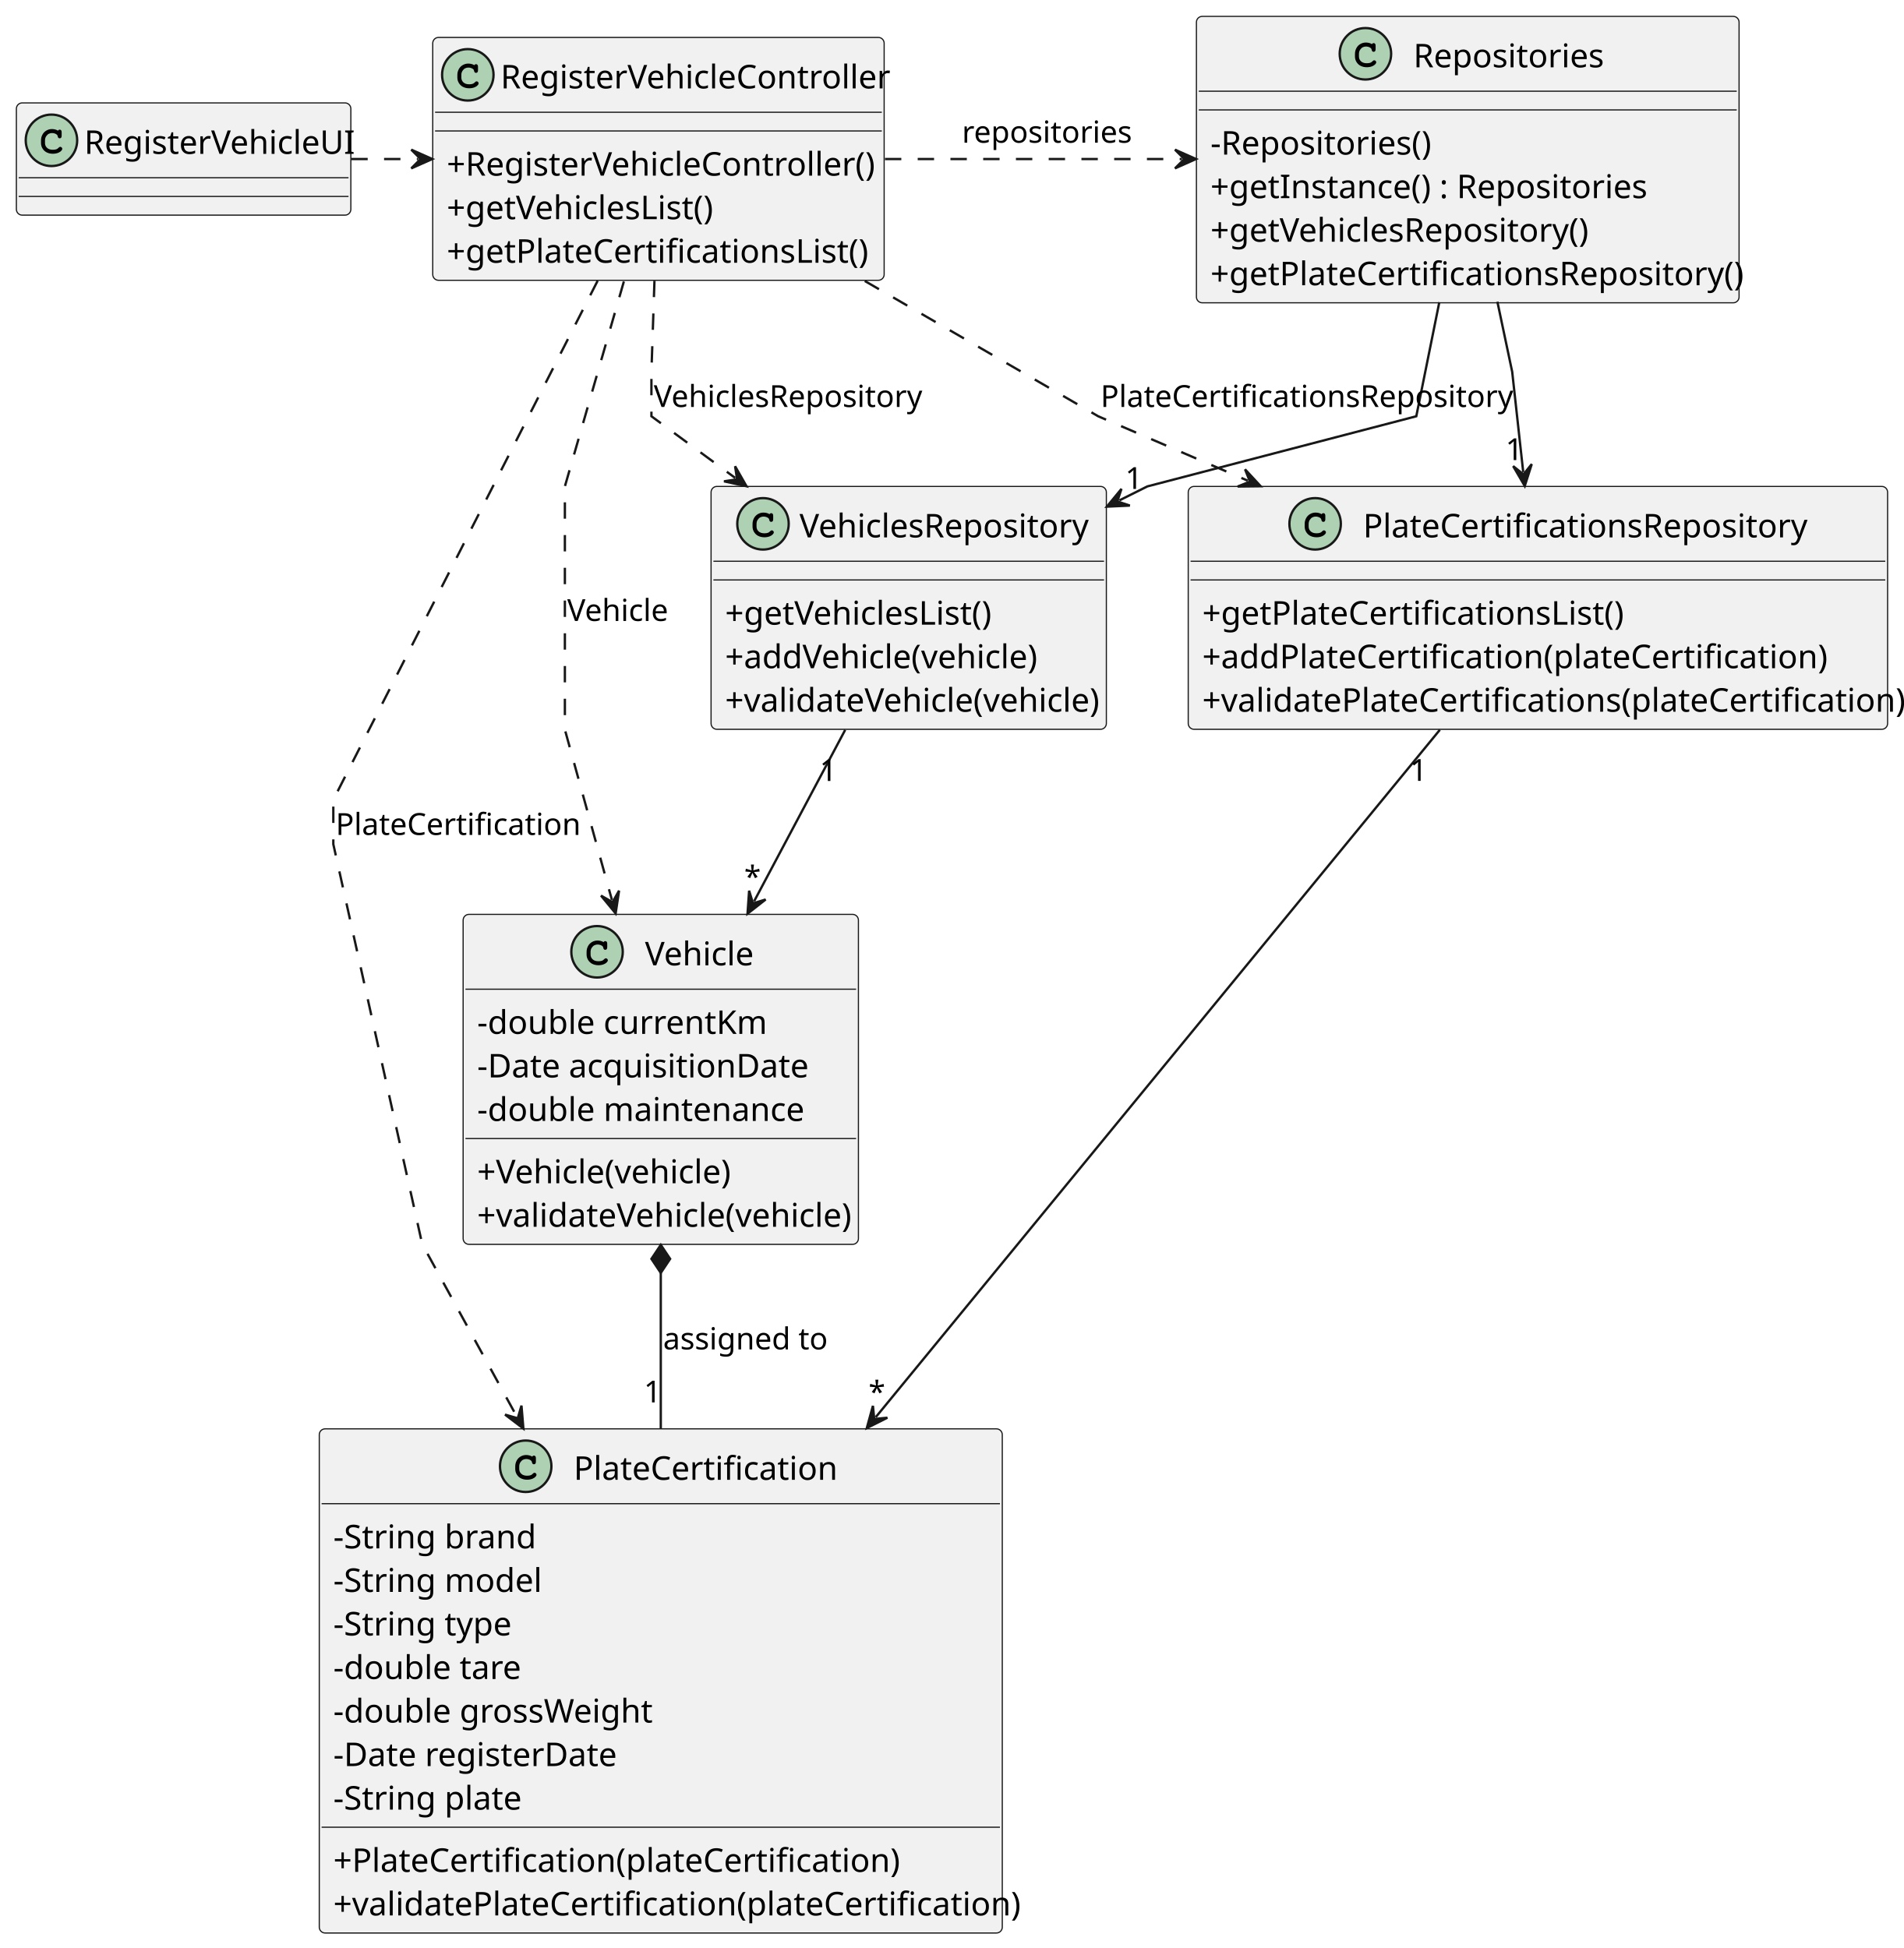
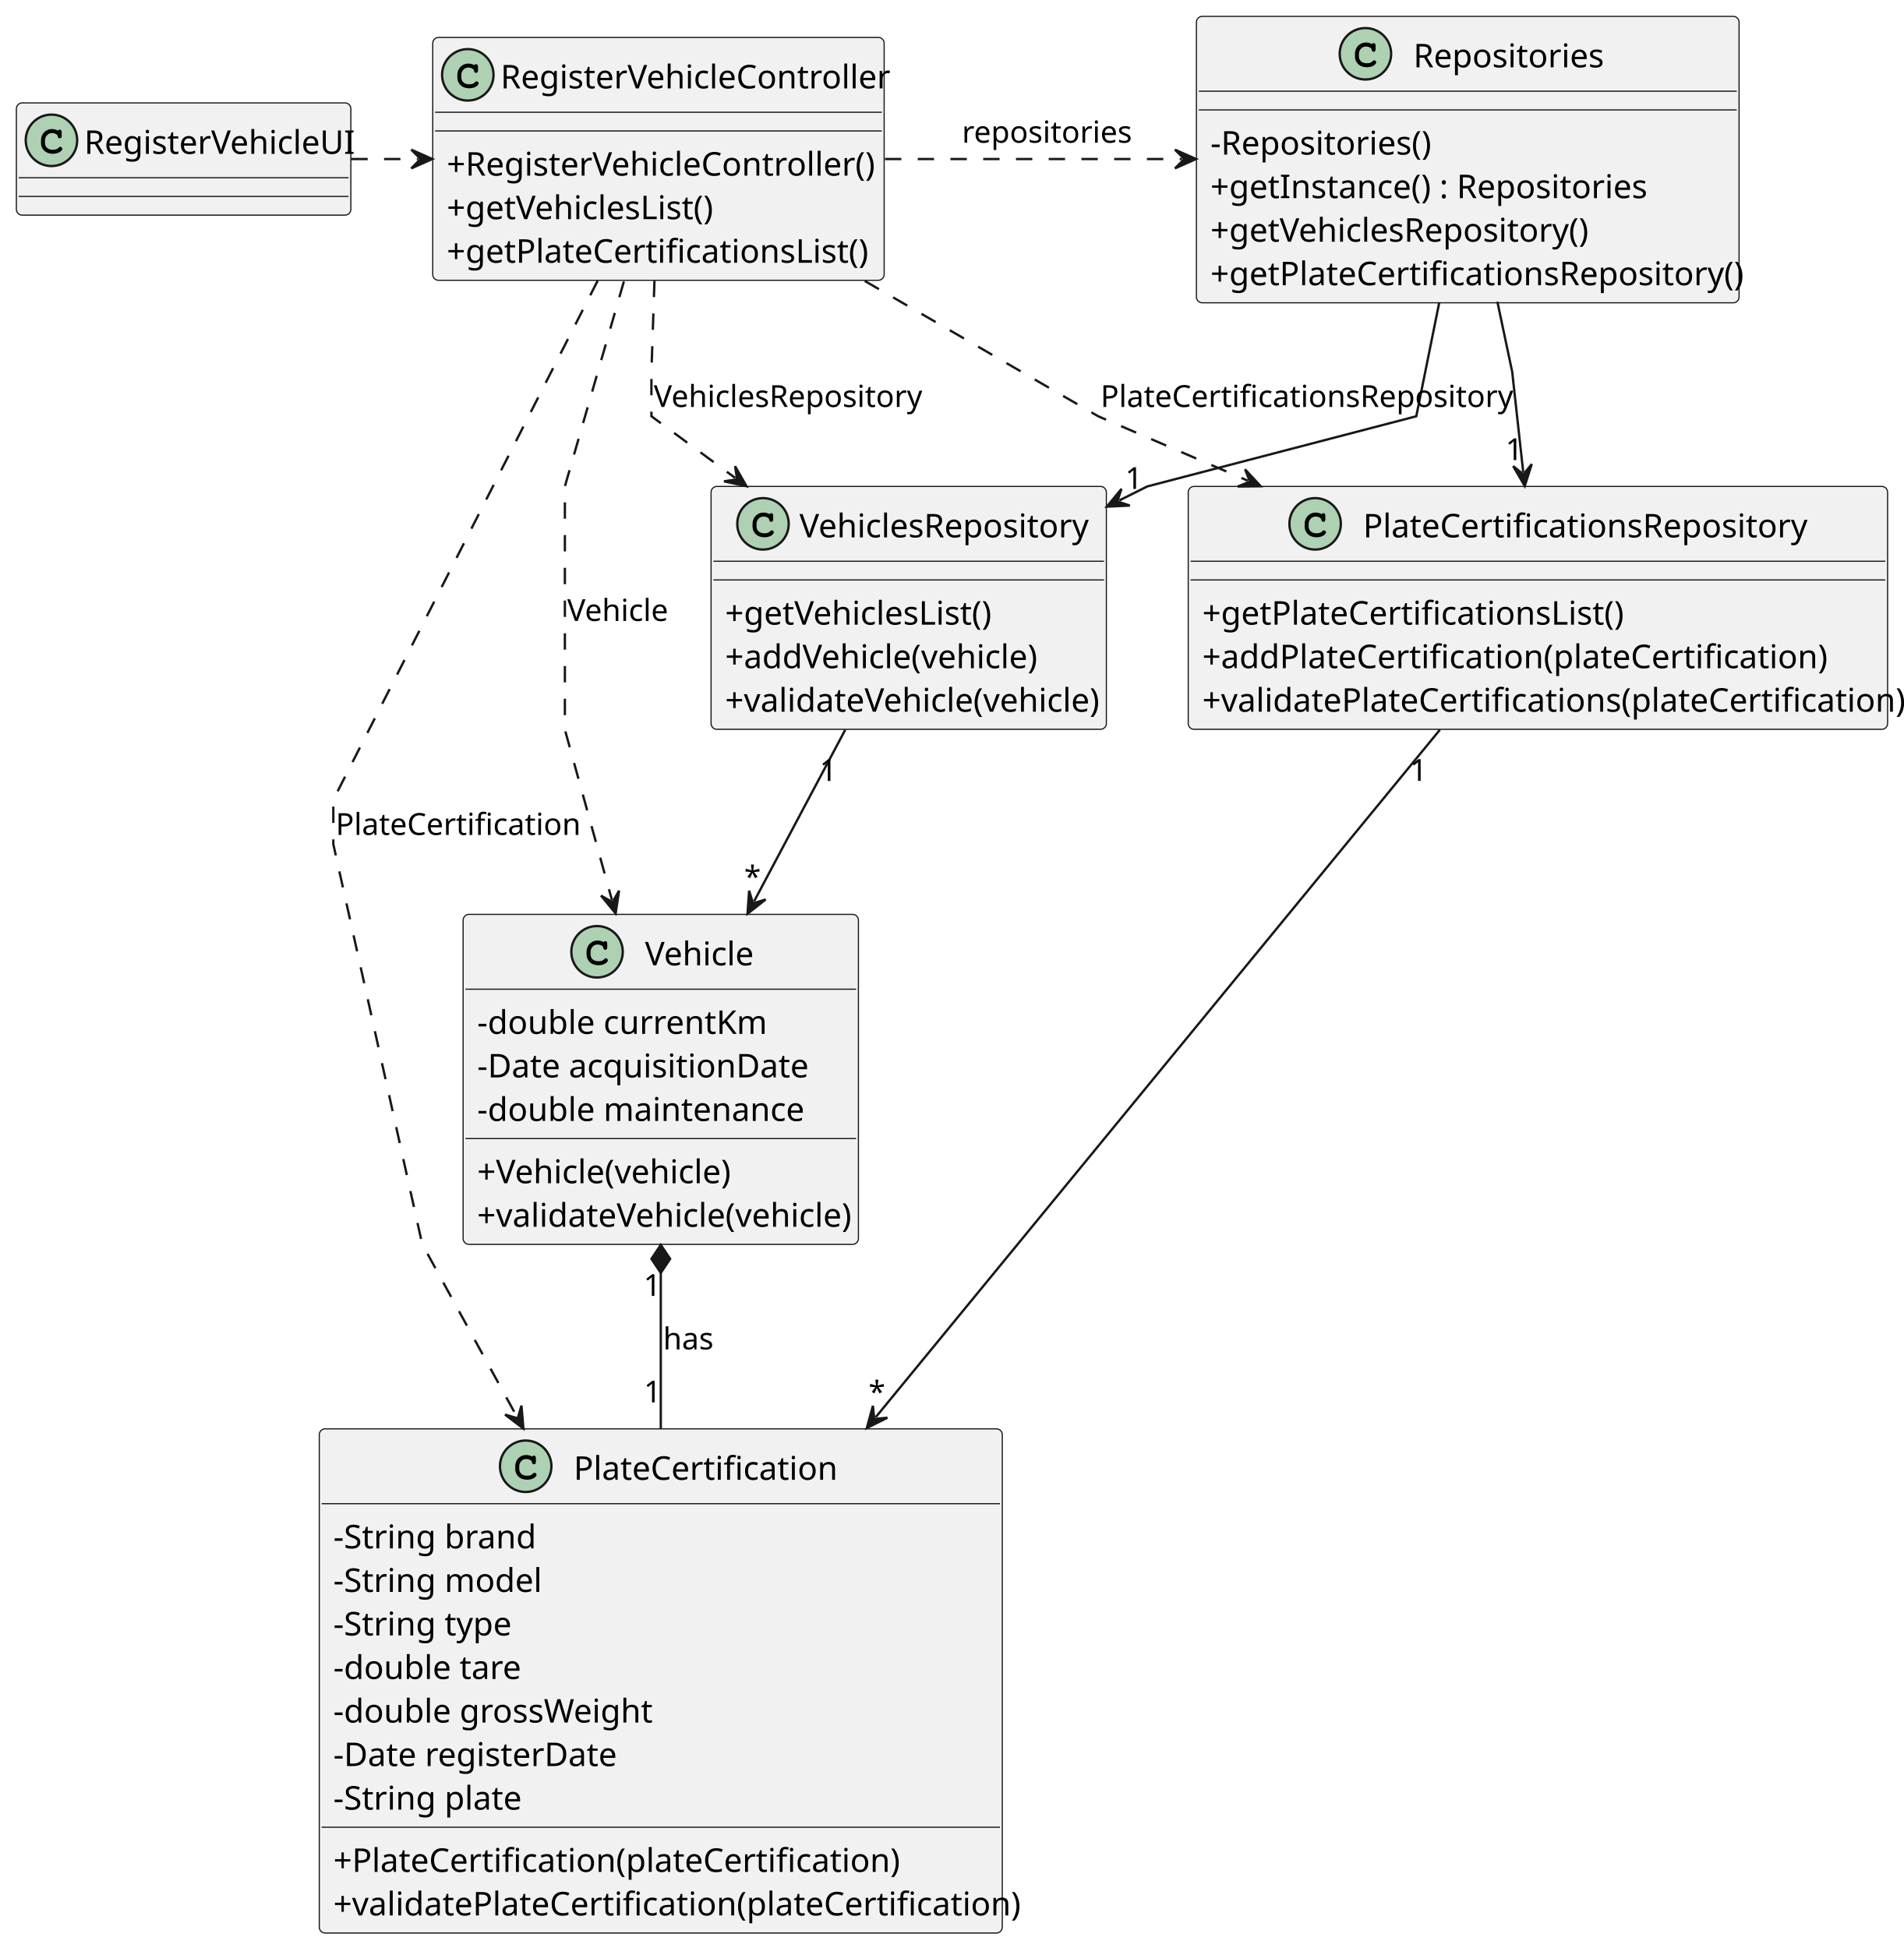
<svg xmlns="http://www.w3.org/2000/svg" contentStyleType="text/css" height="833px" preserveAspectRatio="none" style="width:814px;height:833px;background:#FFFFFF;" version="1.1" viewBox="0 0 814 833" width="814px" zoomAndPan="magnify">
  <defs />
  <g>
    <g id="elem_RegisterVehicleUI">
      <rect codeLine="6" fill="#F1F1F1" height="48" id="RegisterVehicleUI" rx="2.5" ry="2.5" style="stroke:#181818;stroke-width:0.5;" width="143" x="7" y="44" />
      <ellipse cx="22" cy="60" fill="#ADD1B2" rx="11" ry="11" style="stroke:#181818;stroke-width:1.0;" />
      <path d="M24.766,55.875 Q24.922,55.656 25.109,55.547 Q25.297,55.438 25.516,55.438 Q25.891,55.438 26.125,55.703 Q26.359,55.953 26.359,56.562 L26.359,58.016 Q26.359,58.625 26.125,58.891 Q25.891,59.156 25.516,59.156 Q25.172,59.156 24.969,58.953 Q24.766,58.766 24.656,58.25 Q24.609,57.891 24.422,57.703 Q24.094,57.328 23.484,57.109 Q22.875,56.891 22.25,56.891 Q21.484,56.891 20.844,57.219 Q20.219,57.547 19.719,58.297 Q19.234,59.047 19.234,60.078 L19.234,61.172 Q19.234,62.406 20.125,63.234 Q21.016,64.047 22.609,64.047 Q23.547,64.047 24.203,63.797 Q24.594,63.641 25.016,63.203 Q25.281,62.938 25.422,62.859 Q25.578,62.781 25.781,62.781 Q26.109,62.781 26.359,63.047 Q26.625,63.297 26.625,63.641 Q26.625,63.984 26.281,64.391 Q25.781,64.969 24.984,65.297 Q23.906,65.75 22.609,65.75 Q21.094,65.75 19.891,65.125 Q18.906,64.625 18.219,63.562 Q17.531,62.484 17.531,61.203 L17.531,60.047 Q17.531,58.719 18.141,57.578 Q18.766,56.422 19.859,55.812 Q20.953,55.188 22.188,55.188 Q22.922,55.188 23.562,55.359 Q24.219,55.516 24.766,55.875 Z " fill="#000000" />
      <text fill="#000000" font-family="sans-serif" font-size="14" lengthAdjust="spacing" textLength="111" x="36" y="65.797">RegisterVehicleUI</text>
      <line style="stroke:#181818;stroke-width:0.5;" x1="8" x2="149" y1="76" y2="76" />
      <line style="stroke:#181818;stroke-width:0.5;" x1="8" x2="149" y1="84" y2="84" />
    </g>
    <g id="elem_RegisterVehicleController">
      <rect codeLine="9" fill="#F1F1F1" height="103.863" id="RegisterVehicleController" rx="2.5" ry="2.5" style="stroke:#181818;stroke-width:0.5;" width="193" x="185" y="16" />
      <ellipse cx="200" cy="32" fill="#ADD1B2" rx="11" ry="11" style="stroke:#181818;stroke-width:1.0;" />
      <path d="M202.766,27.875 Q202.922,27.656 203.109,27.547 Q203.297,27.438 203.516,27.438 Q203.891,27.438 204.125,27.703 Q204.359,27.953 204.359,28.562 L204.359,30.016 Q204.359,30.625 204.125,30.891 Q203.891,31.156 203.516,31.156 Q203.172,31.156 202.969,30.953 Q202.766,30.766 202.656,30.25 Q202.609,29.891 202.422,29.703 Q202.094,29.328 201.484,29.109 Q200.875,28.891 200.25,28.891 Q199.484,28.891 198.844,29.219 Q198.219,29.547 197.719,30.297 Q197.234,31.047 197.234,32.078 L197.234,33.172 Q197.234,34.406 198.125,35.234 Q199.016,36.047 200.609,36.047 Q201.547,36.047 202.203,35.797 Q202.594,35.641 203.016,35.203 Q203.281,34.938 203.422,34.859 Q203.578,34.781 203.781,34.781 Q204.109,34.781 204.359,35.047 Q204.625,35.297 204.625,35.641 Q204.625,35.984 204.281,36.391 Q203.781,36.969 202.984,37.297 Q201.906,37.75 200.609,37.75 Q199.094,37.75 197.891,37.125 Q196.906,36.625 196.219,35.562 Q195.531,34.484 195.531,33.203 L195.531,32.047 Q195.531,30.719 196.141,29.578 Q196.766,28.422 197.859,27.812 Q198.953,27.188 200.188,27.188 Q200.922,27.188 201.562,27.359 Q202.219,27.516 202.766,27.875 Z " fill="#000000" />
      <text fill="#000000" font-family="sans-serif" font-size="14" lengthAdjust="spacing" textLength="161" x="214" y="37.797">RegisterVehicleController</text>
      <line style="stroke:#181818;stroke-width:0.5;" x1="186" x2="377" y1="48" y2="48" />
      <line style="stroke:#181818;stroke-width:0.5;" x1="186" x2="377" y1="56" y2="56" />
      <text fill="#000000" font-family="sans-serif" font-size="14" lengthAdjust="spacing" textLength="179" x="191" y="75.107">+RegisterVehicleController()</text>
      <text fill="#000000" font-family="sans-serif" font-size="14" lengthAdjust="spacing" textLength="113" x="191" y="93.728">+getVehiclesList()</text>
      <text fill="#000000" font-family="sans-serif" font-size="14" lengthAdjust="spacing" textLength="174" x="191" y="112.35">+getPlateCertificationsList()</text>
    </g>
    <g id="elem_Repositories">
      <rect codeLine="15" fill="#F1F1F1" height="122.484" id="Repositories" rx="2.5" ry="2.5" style="stroke:#181818;stroke-width:0.5;" width="232" x="511.5" y="7" />
      <ellipse cx="583.75" cy="23" fill="#ADD1B2" rx="11" ry="11" style="stroke:#181818;stroke-width:1.0;" />
      <path d="M586.516,18.875 Q586.672,18.656 586.859,18.547 Q587.047,18.438 587.266,18.438 Q587.641,18.438 587.875,18.703 Q588.109,18.953 588.109,19.562 L588.109,21.016 Q588.109,21.625 587.875,21.891 Q587.641,22.156 587.266,22.156 Q586.922,22.156 586.719,21.953 Q586.516,21.766 586.406,21.25 Q586.359,20.891 586.172,20.703 Q585.844,20.328 585.234,20.109 Q584.625,19.891 584,19.891 Q583.234,19.891 582.594,20.219 Q581.969,20.547 581.469,21.297 Q580.984,22.047 580.984,23.078 L580.984,24.172 Q580.984,25.406 581.875,26.234 Q582.766,27.047 584.359,27.047 Q585.297,27.047 585.953,26.797 Q586.344,26.641 586.766,26.203 Q587.031,25.938 587.172,25.859 Q587.328,25.781 587.531,25.781 Q587.859,25.781 588.109,26.047 Q588.375,26.297 588.375,26.641 Q588.375,26.984 588.031,27.391 Q587.531,27.969 586.734,28.297 Q585.656,28.75 584.359,28.75 Q582.844,28.75 581.641,28.125 Q580.656,27.625 579.969,26.562 Q579.281,25.484 579.281,24.203 L579.281,23.047 Q579.281,21.719 579.891,20.578 Q580.516,19.422 581.609,18.812 Q582.703,18.188 583.938,18.188 Q584.672,18.188 585.312,18.359 Q585.969,18.516 586.516,18.875 Z " fill="#000000" />
      <text fill="#000000" font-family="sans-serif" font-size="14" lengthAdjust="spacing" textLength="79" x="604.25" y="28.797">Repositories</text>
      <line style="stroke:#181818;stroke-width:0.5;" x1="512.5" x2="742.5" y1="39" y2="39" />
      <line style="stroke:#181818;stroke-width:0.5;" x1="512.5" x2="742.5" y1="47" y2="47" />
      <text fill="#000000" font-family="sans-serif" font-size="14" lengthAdjust="spacing" textLength="94" x="517.5" y="66.107">-Repositories()</text>
      <text fill="#000000" font-family="sans-serif" font-size="14" lengthAdjust="spacing" textLength="182" x="517.5" y="84.728">+getInstance() : Repositories</text>
      <text fill="#000000" font-family="sans-serif" font-size="14" lengthAdjust="spacing" textLength="159" x="517.5" y="103.35">+getVehiclesRepository()</text>
      <text fill="#000000" font-family="sans-serif" font-size="14" lengthAdjust="spacing" textLength="220" x="517.5" y="121.971">+getPlateCertificationsRepository()</text>
    </g>
    <g id="elem_Vehicle">
-       <rect codeLine="24" fill="#F1F1F1" height="141.106" id="Vehicle" rx="2.5" ry="2.5" style="stroke:#181818;stroke-width:0.5;" width="169" x="198" y="391" />
+       <rect codeLine="22" fill="#F1F1F1" height="141.106" id="Vehicle" rx="2.5" ry="2.5" style="stroke:#181818;stroke-width:0.5;" width="169" x="198" y="391" />
      <ellipse cx="255.25" cy="407" fill="#ADD1B2" rx="11" ry="11" style="stroke:#181818;stroke-width:1.0;" />
      <path d="M258.016,402.875 Q258.172,402.656 258.359,402.547 Q258.547,402.438 258.766,402.438 Q259.141,402.438 259.375,402.703 Q259.609,402.953 259.609,403.562 L259.609,405.016 Q259.609,405.625 259.375,405.891 Q259.141,406.156 258.766,406.156 Q258.422,406.156 258.219,405.953 Q258.016,405.766 257.906,405.25 Q257.859,404.891 257.672,404.703 Q257.344,404.328 256.734,404.109 Q256.125,403.891 255.5,403.891 Q254.734,403.891 254.094,404.219 Q253.469,404.547 252.969,405.297 Q252.484,406.047 252.484,407.078 L252.484,408.172 Q252.484,409.406 253.375,410.234 Q254.266,411.047 255.859,411.047 Q256.797,411.047 257.453,410.797 Q257.844,410.641 258.266,410.203 Q258.531,409.938 258.672,409.859 Q258.828,409.781 259.031,409.781 Q259.359,409.781 259.609,410.047 Q259.875,410.297 259.875,410.641 Q259.875,410.984 259.531,411.391 Q259.031,411.969 258.234,412.297 Q257.156,412.75 255.859,412.75 Q254.344,412.75 253.141,412.125 Q252.156,411.625 251.469,410.562 Q250.781,409.484 250.781,408.203 L250.781,407.047 Q250.781,405.719 251.391,404.578 Q252.016,403.422 253.109,402.812 Q254.203,402.188 255.438,402.188 Q256.172,402.188 256.812,402.359 Q257.469,402.516 258.016,402.875 Z " fill="#000000" />
      <text fill="#000000" font-family="sans-serif" font-size="14" lengthAdjust="spacing" textLength="46" x="275.75" y="412.797">Vehicle</text>
      <line style="stroke:#181818;stroke-width:0.5;" x1="199" x2="366" y1="423" y2="423" />
      <text fill="#000000" font-family="sans-serif" font-size="14" lengthAdjust="spacing" textLength="117" x="204" y="442.107">-double currentKm</text>
      <text fill="#000000" font-family="sans-serif" font-size="14" lengthAdjust="spacing" textLength="136" x="204" y="460.728">-Date acquisitionDate</text>
      <text fill="#000000" font-family="sans-serif" font-size="14" lengthAdjust="spacing" textLength="133" x="204" y="479.35">-double maintenance</text>
      <line style="stroke:#181818;stroke-width:0.5;" x1="199" x2="366" y1="486.863" y2="486.863" />
      <text fill="#000000" font-family="sans-serif" font-size="14" lengthAdjust="spacing" textLength="108" x="204" y="505.971">+Vehicle(vehicle)</text>
      <text fill="#000000" font-family="sans-serif" font-size="14" lengthAdjust="spacing" textLength="157" x="204" y="524.592">+validateVehicle(vehicle)</text>
    </g>
    <g id="elem_VehiclesRepository">
-       <rect codeLine="32" fill="#F1F1F1" height="103.863" id="VehiclesRepository" rx="2.5" ry="2.5" style="stroke:#181818;stroke-width:0.5;" width="169" x="304" y="208" />
+       <rect codeLine="30" fill="#F1F1F1" height="103.863" id="VehiclesRepository" rx="2.5" ry="2.5" style="stroke:#181818;stroke-width:0.5;" width="169" x="304" y="208" />
      <ellipse cx="326.2" cy="224" fill="#ADD1B2" rx="11" ry="11" style="stroke:#181818;stroke-width:1.0;" />
      <path d="M328.966,219.875 Q329.122,219.656 329.309,219.547 Q329.497,219.438 329.716,219.438 Q330.091,219.438 330.325,219.703 Q330.559,219.953 330.559,220.562 L330.559,222.016 Q330.559,222.625 330.325,222.891 Q330.091,223.156 329.716,223.156 Q329.372,223.156 329.169,222.953 Q328.966,222.766 328.856,222.25 Q328.809,221.891 328.622,221.703 Q328.294,221.328 327.684,221.109 Q327.075,220.891 326.45,220.891 Q325.684,220.891 325.044,221.219 Q324.419,221.547 323.919,222.297 Q323.434,223.047 323.434,224.078 L323.434,225.172 Q323.434,226.406 324.325,227.234 Q325.216,228.047 326.809,228.047 Q327.747,228.047 328.403,227.797 Q328.794,227.641 329.216,227.203 Q329.481,226.938 329.622,226.859 Q329.778,226.781 329.981,226.781 Q330.309,226.781 330.559,227.047 Q330.825,227.297 330.825,227.641 Q330.825,227.984 330.481,228.391 Q329.981,228.969 329.184,229.297 Q328.106,229.75 326.809,229.75 Q325.294,229.75 324.091,229.125 Q323.106,228.625 322.419,227.562 Q321.731,226.484 321.731,225.203 L321.731,224.047 Q321.731,222.719 322.341,221.578 Q322.966,220.422 324.059,219.812 Q325.153,219.188 326.387,219.188 Q327.122,219.188 327.762,219.359 Q328.419,219.516 328.966,219.875 Z " fill="#000000" />
      <text fill="#000000" font-family="sans-serif" font-size="14" lengthAdjust="spacing" textLength="121" x="341.8" y="229.797">VehiclesRepository</text>
      <line style="stroke:#181818;stroke-width:0.5;" x1="305" x2="472" y1="240" y2="240" />
      <line style="stroke:#181818;stroke-width:0.5;" x1="305" x2="472" y1="248" y2="248" />
      <text fill="#000000" font-family="sans-serif" font-size="14" lengthAdjust="spacing" textLength="113" x="310" y="267.107">+getVehiclesList()</text>
      <text fill="#000000" font-family="sans-serif" font-size="14" lengthAdjust="spacing" textLength="132" x="310" y="285.728">+addVehicle(vehicle)</text>
      <text fill="#000000" font-family="sans-serif" font-size="14" lengthAdjust="spacing" textLength="157" x="310" y="304.35">+validateVehicle(vehicle)</text>
    </g>
    <g id="elem_PlateCertification">
-       <rect codeLine="52" fill="#F1F1F1" height="215.59" id="PlateCertification" rx="2.5" ry="2.5" style="stroke:#181818;stroke-width:0.5;" width="292" x="136.5" y="611" />
+       <rect codeLine="36" fill="#F1F1F1" height="215.59" id="PlateCertification" rx="2.5" ry="2.5" style="stroke:#181818;stroke-width:0.5;" width="292" x="136.5" y="611" />
      <ellipse cx="224.75" cy="627" fill="#ADD1B2" rx="11" ry="11" style="stroke:#181818;stroke-width:1.0;" />
      <path d="M227.516,622.875 Q227.672,622.656 227.859,622.547 Q228.047,622.438 228.266,622.438 Q228.641,622.438 228.875,622.703 Q229.109,622.953 229.109,623.562 L229.109,625.016 Q229.109,625.625 228.875,625.891 Q228.641,626.156 228.266,626.156 Q227.922,626.156 227.719,625.953 Q227.516,625.766 227.406,625.25 Q227.359,624.891 227.172,624.703 Q226.844,624.328 226.234,624.109 Q225.625,623.891 225,623.891 Q224.234,623.891 223.594,624.219 Q222.969,624.547 222.469,625.297 Q221.984,626.047 221.984,627.078 L221.984,628.172 Q221.984,629.406 222.875,630.234 Q223.766,631.047 225.359,631.047 Q226.297,631.047 226.953,630.797 Q227.344,630.641 227.766,630.203 Q228.031,629.938 228.172,629.859 Q228.328,629.781 228.531,629.781 Q228.859,629.781 229.109,630.047 Q229.375,630.297 229.375,630.641 Q229.375,630.984 229.031,631.391 Q228.531,631.969 227.734,632.297 Q226.656,632.75 225.359,632.75 Q223.844,632.75 222.641,632.125 Q221.656,631.625 220.969,630.562 Q220.281,629.484 220.281,628.203 L220.281,627.047 Q220.281,625.719 220.891,624.578 Q221.516,623.422 222.609,622.812 Q223.703,622.188 224.938,622.188 Q225.672,622.188 226.312,622.359 Q226.969,622.516 227.516,622.875 Z " fill="#000000" />
      <text fill="#000000" font-family="sans-serif" font-size="14" lengthAdjust="spacing" textLength="107" x="245.25" y="632.797">PlateCertification</text>
      <line style="stroke:#181818;stroke-width:0.5;" x1="137.5" x2="427.5" y1="643" y2="643" />
      <text fill="#000000" font-family="sans-serif" font-size="14" lengthAdjust="spacing" textLength="83" x="142.5" y="662.107">-String brand</text>
      <text fill="#000000" font-family="sans-serif" font-size="14" lengthAdjust="spacing" textLength="84" x="142.5" y="680.729">-String model</text>
      <text fill="#000000" font-family="sans-serif" font-size="14" lengthAdjust="spacing" textLength="73" x="142.5" y="699.35">-String type</text>
      <text fill="#000000" font-family="sans-serif" font-size="14" lengthAdjust="spacing" textLength="77" x="142.5" y="717.971">-double tare</text>
      <text fill="#000000" font-family="sans-serif" font-size="14" lengthAdjust="spacing" textLength="131" x="142.5" y="736.592">-double grossWeight</text>
      <text fill="#000000" font-family="sans-serif" font-size="14" lengthAdjust="spacing" textLength="117" x="142.5" y="755.213">-Date registerDate</text>
      <text fill="#000000" font-family="sans-serif" font-size="14" lengthAdjust="spacing" textLength="77" x="142.5" y="773.834">-String plate</text>
      <line style="stroke:#181818;stroke-width:0.5;" x1="137.5" x2="427.5" y1="781.348" y2="781.348" />
      <text fill="#000000" font-family="sans-serif" font-size="14" lengthAdjust="spacing" textLength="231" x="142.5" y="800.455">+PlateCertification(plateCertification)</text>
      <text fill="#000000" font-family="sans-serif" font-size="14" lengthAdjust="spacing" textLength="280" x="142.5" y="819.076">+validatePlateCertification(plateCertification)</text>
    </g>
    <g id="elem_PlateCertificationsRepository">
-       <rect codeLine="64" fill="#F1F1F1" height="103.863" id="PlateCertificationsRepository" rx="2.5" ry="2.5" style="stroke:#181818;stroke-width:0.5;" width="299" x="508" y="208" />
+       <rect codeLine="48" fill="#F1F1F1" height="103.863" id="PlateCertificationsRepository" rx="2.5" ry="2.5" style="stroke:#181818;stroke-width:0.5;" width="299" x="508" y="208" />
      <ellipse cx="562.25" cy="224" fill="#ADD1B2" rx="11" ry="11" style="stroke:#181818;stroke-width:1.0;" />
      <path d="M565.016,219.875 Q565.172,219.656 565.359,219.547 Q565.547,219.438 565.766,219.438 Q566.141,219.438 566.375,219.703 Q566.609,219.953 566.609,220.562 L566.609,222.016 Q566.609,222.625 566.375,222.891 Q566.141,223.156 565.766,223.156 Q565.422,223.156 565.219,222.953 Q565.016,222.766 564.906,222.25 Q564.859,221.891 564.672,221.703 Q564.344,221.328 563.734,221.109 Q563.125,220.891 562.5,220.891 Q561.734,220.891 561.094,221.219 Q560.469,221.547 559.969,222.297 Q559.484,223.047 559.484,224.078 L559.484,225.172 Q559.484,226.406 560.375,227.234 Q561.266,228.047 562.859,228.047 Q563.797,228.047 564.453,227.797 Q564.844,227.641 565.266,227.203 Q565.531,226.938 565.672,226.859 Q565.828,226.781 566.031,226.781 Q566.359,226.781 566.609,227.047 Q566.875,227.297 566.875,227.641 Q566.875,227.984 566.531,228.391 Q566.031,228.969 565.234,229.297 Q564.156,229.75 562.859,229.75 Q561.344,229.75 560.141,229.125 Q559.156,228.625 558.469,227.562 Q557.781,226.484 557.781,225.203 L557.781,224.047 Q557.781,222.719 558.391,221.578 Q559.016,220.422 560.109,219.812 Q561.203,219.188 562.438,219.188 Q563.172,219.188 563.812,219.359 Q564.469,219.516 565.016,219.875 Z " fill="#000000" />
      <text fill="#000000" font-family="sans-serif" font-size="14" lengthAdjust="spacing" textLength="182" x="582.75" y="229.797">PlateCertificationsRepository</text>
      <line style="stroke:#181818;stroke-width:0.5;" x1="509" x2="806" y1="240" y2="240" />
      <line style="stroke:#181818;stroke-width:0.5;" x1="509" x2="806" y1="248" y2="248" />
      <text fill="#000000" font-family="sans-serif" font-size="14" lengthAdjust="spacing" textLength="174" x="514" y="267.107">+getPlateCertificationsList()</text>
      <text fill="#000000" font-family="sans-serif" font-size="14" lengthAdjust="spacing" textLength="255" x="514" y="285.728">+addPlateCertification(plateCertification)</text>
      <text fill="#000000" font-family="sans-serif" font-size="14" lengthAdjust="spacing" textLength="287" x="514" y="304.35">+validatePlateCertifications(plateCertification)</text>
    </g>
    <g id="link_RegisterVehicleUI_RegisterVehicleController">
-       <path codeLine="38" d="M150.2,68 C157.03,68 165.43,68 178.82,68 " fill="none" id="RegisterVehicleUI-to-RegisterVehicleController" style="stroke:#181818;stroke-width:1.0;stroke-dasharray:7.0,7.0;" />
+       <path codeLine="54" d="M150.2,68 C157.03,68 165.43,68 178.82,68 " fill="none" id="RegisterVehicleUI-to-RegisterVehicleController" style="stroke:#181818;stroke-width:1.0;stroke-dasharray:7.0,7.0;" />
      <polygon fill="#181818" points="184.82,68,175.82,64,179.82,68,175.82,72,184.82,68" style="stroke:#181818;stroke-width:1.0;" />
    </g>
    <g id="link_RegisterVehicleController_Repositories">
-       <path codeLine="40" d="M378.34,68 C419.62,68 462.14,68 505.33,68 " fill="none" id="RegisterVehicleController-to-Repositories" style="stroke:#181818;stroke-width:1.0;stroke-dasharray:7.0,7.0;" />
+       <path codeLine="56" d="M378.34,68 C419.62,68 462.14,68 505.33,68 " fill="none" id="RegisterVehicleController-to-Repositories" style="stroke:#181818;stroke-width:1.0;stroke-dasharray:7.0,7.0;" />
      <polygon fill="#181818" points="511.33,68,502.33,64,506.33,68,502.33,72,511.33,68" style="stroke:#181818;stroke-width:1.0;" />
      <text fill="#000000" font-family="sans-serif" font-size="13" lengthAdjust="spacing" textLength="67" x="411.25" y="61.028">repositories</text>
    </g>
    <g id="link_Repositories_VehiclesRepository">
-       <path codeLine="44" d="M615.34,129.24 C610.25,154.45 605.5,178 605.5,178 C605.5,178 490.5,208 490.5,208 C490.5,208 488.875,208.805 478.565,213.965 " fill="none" id="Repositories-to-VehiclesRepository" style="stroke:#181818;stroke-width:1.0;" />
+       <path codeLine="57" d="M615.34,129.24 C610.25,154.45 605.5,178 605.5,178 C605.5,178 490.5,208 490.5,208 C490.5,208 488.875,208.805 478.565,213.965 " fill="none" id="Repositories-to-VehiclesRepository" style="stroke:#181818;stroke-width:1.0;" />
      <polygon fill="#181818" points="473.2,216.65,483.038,216.199,477.671,214.412,479.458,209.045,473.2,216.65" style="stroke:#181818;stroke-width:1.0;" />
      <text fill="#000000" font-family="sans-serif" font-size="13" lengthAdjust="spacing" textLength="7" x="481.055" y="209.079">1</text>
    </g>
    <g id="link_RegisterVehicleController_Vehicle">
-       <path codeLine="46" d="M266.72,120.36 C255.32,159.96 241.5,208 241.5,208 C241.5,208 241.5,312 241.5,312 C241.5,312 250.974,346.296 261.604,384.816 " fill="none" id="RegisterVehicleController-to-Vehicle" style="stroke:#181818;stroke-width:1.0;stroke-dasharray:7.0,7.0;" />
+       <path codeLine="59" d="M266.72,120.36 C255.32,159.96 241.5,208 241.5,208 C241.5,208 241.5,312 241.5,312 C241.5,312 250.974,346.296 261.604,384.816 " fill="none" id="RegisterVehicleController-to-Vehicle" style="stroke:#181818;stroke-width:1.0;stroke-dasharray:7.0,7.0;" />
      <polygon fill="#181818" points="263.2,390.6,264.662,380.86,261.87,385.78,256.95,382.988,263.2,390.6" style="stroke:#181818;stroke-width:1.0;" />
      <text fill="#000000" font-family="sans-serif" font-size="13" lengthAdjust="spacing" textLength="43" x="242.5" y="265.528">Vehicle</text>
    </g>
    <g id="link_RegisterVehicleController_VehiclesRepository">
-       <path codeLine="47" d="M279.8,120.05 C279.12,140.36 278.5,159 278.5,159 C278.5,159 278.5,178 278.5,178 C278.5,178 292.348,188.203 314.318,204.373 " fill="none" id="RegisterVehicleController-to-VehiclesRepository" style="stroke:#181818;stroke-width:1.0;stroke-dasharray:7.0,7.0;" />
+       <path codeLine="60" d="M279.8,120.05 C279.12,140.36 278.5,159 278.5,159 C278.5,159 278.5,178 278.5,178 C278.5,178 292.348,188.203 314.318,204.373 " fill="none" id="RegisterVehicleController-to-VehiclesRepository" style="stroke:#181818;stroke-width:1.0;stroke-dasharray:7.0,7.0;" />
      <polygon fill="#181818" points="319.15,207.93,314.273,199.374,315.123,204.966,309.531,205.817,319.15,207.93" style="stroke:#181818;stroke-width:1.0;" />
      <text fill="#000000" font-family="sans-serif" font-size="13" lengthAdjust="spacing" textLength="112" x="279.5" y="174.028">VehiclesRepository</text>
    </g>
    <g id="link_VehiclesRepository_Vehicle">
-       <path codeLine="49" d="M361.34,312.12 C348.64,336.01 336.146,359.542 322.396,385.412 " fill="none" id="VehiclesRepository-to-Vehicle" style="stroke:#181818;stroke-width:1.0;" />
+       <path codeLine="62" d="M361.34,312.12 C348.64,336.01 336.146,359.542 322.396,385.412 " fill="none" id="VehiclesRepository-to-Vehicle" style="stroke:#181818;stroke-width:1.0;" />
      <polygon fill="#181818" points="319.58,390.71,327.336,384.64,321.927,386.295,320.272,380.885,319.58,390.71" style="stroke:#181818;stroke-width:1.0;" />
      <text fill="#000000" font-family="sans-serif" font-size="13" lengthAdjust="spacing" textLength="7" x="350.412" y="333.943">1</text>
      <text fill="#000000" font-family="sans-serif" font-size="13" lengthAdjust="spacing" textLength="5" x="318.146" y="379.571">*</text>
    </g>
    <g id="link_Repositories_PlateCertificationsRepository">
-       <path codeLine="72" d="M640.17,129.03 C643.66,145.54 646.5,159 646.5,159 C646.5,159 648.503,177.256 651.213,201.866 " fill="none" id="Repositories-to-PlateCertificationsRepository" style="stroke:#181818;stroke-width:1.0;" />
+       <path codeLine="64" d="M640.17,129.03 C643.66,145.54 646.5,159 646.5,159 C646.5,159 648.503,177.256 651.213,201.866 " fill="none" id="Repositories-to-PlateCertificationsRepository" style="stroke:#181818;stroke-width:1.0;" />
      <polygon fill="#181818" points="651.87,207.83,654.861,198.446,651.323,202.86,646.909,199.322,651.87,207.83" style="stroke:#181818;stroke-width:1.0;" />
      <text fill="#000000" font-family="sans-serif" font-size="13" lengthAdjust="spacing" textLength="7" x="643.643" y="196.734">1</text>
    </g>
    <g id="link_RegisterVehicleController_PlateCertification">
-       <path codeLine="74" d="M255.52,120.03 C215.29,199.05 142.5,342 142.5,342 C142.5,342 142.5,361 142.5,361 C142.5,361 180.5,532 180.5,532 C180.5,532 198.195,564.269 220.875,605.619 " fill="none" id="RegisterVehicleController-to-PlateCertification" style="stroke:#181818;stroke-width:1.0;stroke-dasharray:7.0,7.0;" />
+       <path codeLine="66" d="M255.52,120.03 C215.29,199.05 142.5,342 142.5,342 C142.5,342 142.5,361 142.5,361 C142.5,361 180.5,532 180.5,532 C180.5,532 198.195,564.269 220.875,605.619 " fill="none" id="RegisterVehicleController-to-PlateCertification" style="stroke:#181818;stroke-width:1.0;stroke-dasharray:7.0,7.0;" />
      <polygon fill="#181818" points="223.76,610.88,222.939,601.065,221.356,606.496,215.925,604.913,223.76,610.88" style="stroke:#181818;stroke-width:1.0;" />
      <text fill="#000000" font-family="sans-serif" font-size="13" lengthAdjust="spacing" textLength="98" x="143.5" y="357.028">PlateCertification</text>
    </g>
    <g id="link_RegisterVehicleController_PlateCertificationsRepository">
-       <path codeLine="75" d="M369.72,120.15 C418.57,148.47 469.5,178 469.5,178 C469.5,178 495.92,189.386 533.46,205.556 " fill="none" id="RegisterVehicleController-to-PlateCertificationsRepository" style="stroke:#181818;stroke-width:1.0;stroke-dasharray:7.0,7.0;" />
+       <path codeLine="67" d="M369.72,120.15 C418.57,148.47 469.5,178 469.5,178 C469.5,178 495.92,189.386 533.46,205.556 " fill="none" id="RegisterVehicleController-to-PlateCertificationsRepository" style="stroke:#181818;stroke-width:1.0;stroke-dasharray:7.0,7.0;" />
      <polygon fill="#181818" points="538.97,207.93,532.287,200.696,534.378,205.952,529.122,208.043,538.97,207.93" style="stroke:#181818;stroke-width:1.0;" />
      <text fill="#000000" font-family="sans-serif" font-size="13" lengthAdjust="spacing" textLength="167" x="470.5" y="174.028">PlateCertificationsRepository</text>
    </g>
    <g id="link_PlateCertificationsRepository_PlateCertification">
-       <path codeLine="77" d="M615.57,312.09 C556.61,383.95 451.586,511.942 374.386,606.022 " fill="none" id="PlateCertificationsRepository-to-PlateCertification" style="stroke:#181818;stroke-width:1.0;" />
+       <path codeLine="69" d="M615.57,312.09 C556.61,383.95 451.586,511.942 374.386,606.022 " fill="none" id="PlateCertificationsRepository-to-PlateCertification" style="stroke:#181818;stroke-width:1.0;" />
      <polygon fill="#181818" points="370.58,610.66,379.381,606.24,373.752,606.795,373.197,601.165,370.58,610.66" style="stroke:#181818;stroke-width:1.0;" />
      <text fill="#000000" font-family="sans-serif" font-size="13" lengthAdjust="spacing" textLength="7" x="602.749" y="333.909">1</text>
      <text fill="#000000" font-family="sans-serif" font-size="13" lengthAdjust="spacing" textLength="5" x="371.33" y="599.862">*</text>
    </g>
    <g id="link_Vehicle_PlateCertification">
-       <path codeLine="79" d="M282.5,544.32 C282.5,568.55 282.5,584.31 282.5,610.85 " fill="none" id="Vehicle-backto-PlateCertification" style="stroke:#181818;stroke-width:1.0;" />
+       <path codeLine="71" d="M282.5,544.32 C282.5,568.55 282.5,584.31 282.5,610.85 " fill="none" id="Vehicle-backto-PlateCertification" style="stroke:#181818;stroke-width:1.0;" />
      <polygon fill="#181818" points="282.5,532.32,278.5,538.32,282.5,544.32,286.5,538.32,282.5,532.32" style="stroke:#181818;stroke-width:1.0;" />
-       <text fill="#000000" font-family="sans-serif" font-size="13" lengthAdjust="spacing" textLength="67" x="283.5" y="577.028">assigned to</text>
+       <text fill="#000000" font-family="sans-serif" font-size="13" lengthAdjust="spacing" textLength="21" x="283.5" y="577.028">has</text>
+       <text fill="#000000" font-family="sans-serif" font-size="13" lengthAdjust="spacing" textLength="7" x="275.156" y="554.165">1</text>
      <text fill="#000000" font-family="sans-serif" font-size="13" lengthAdjust="spacing" textLength="7" x="275.254" y="599.701">1</text>
    </g>
  </g>
</svg>
